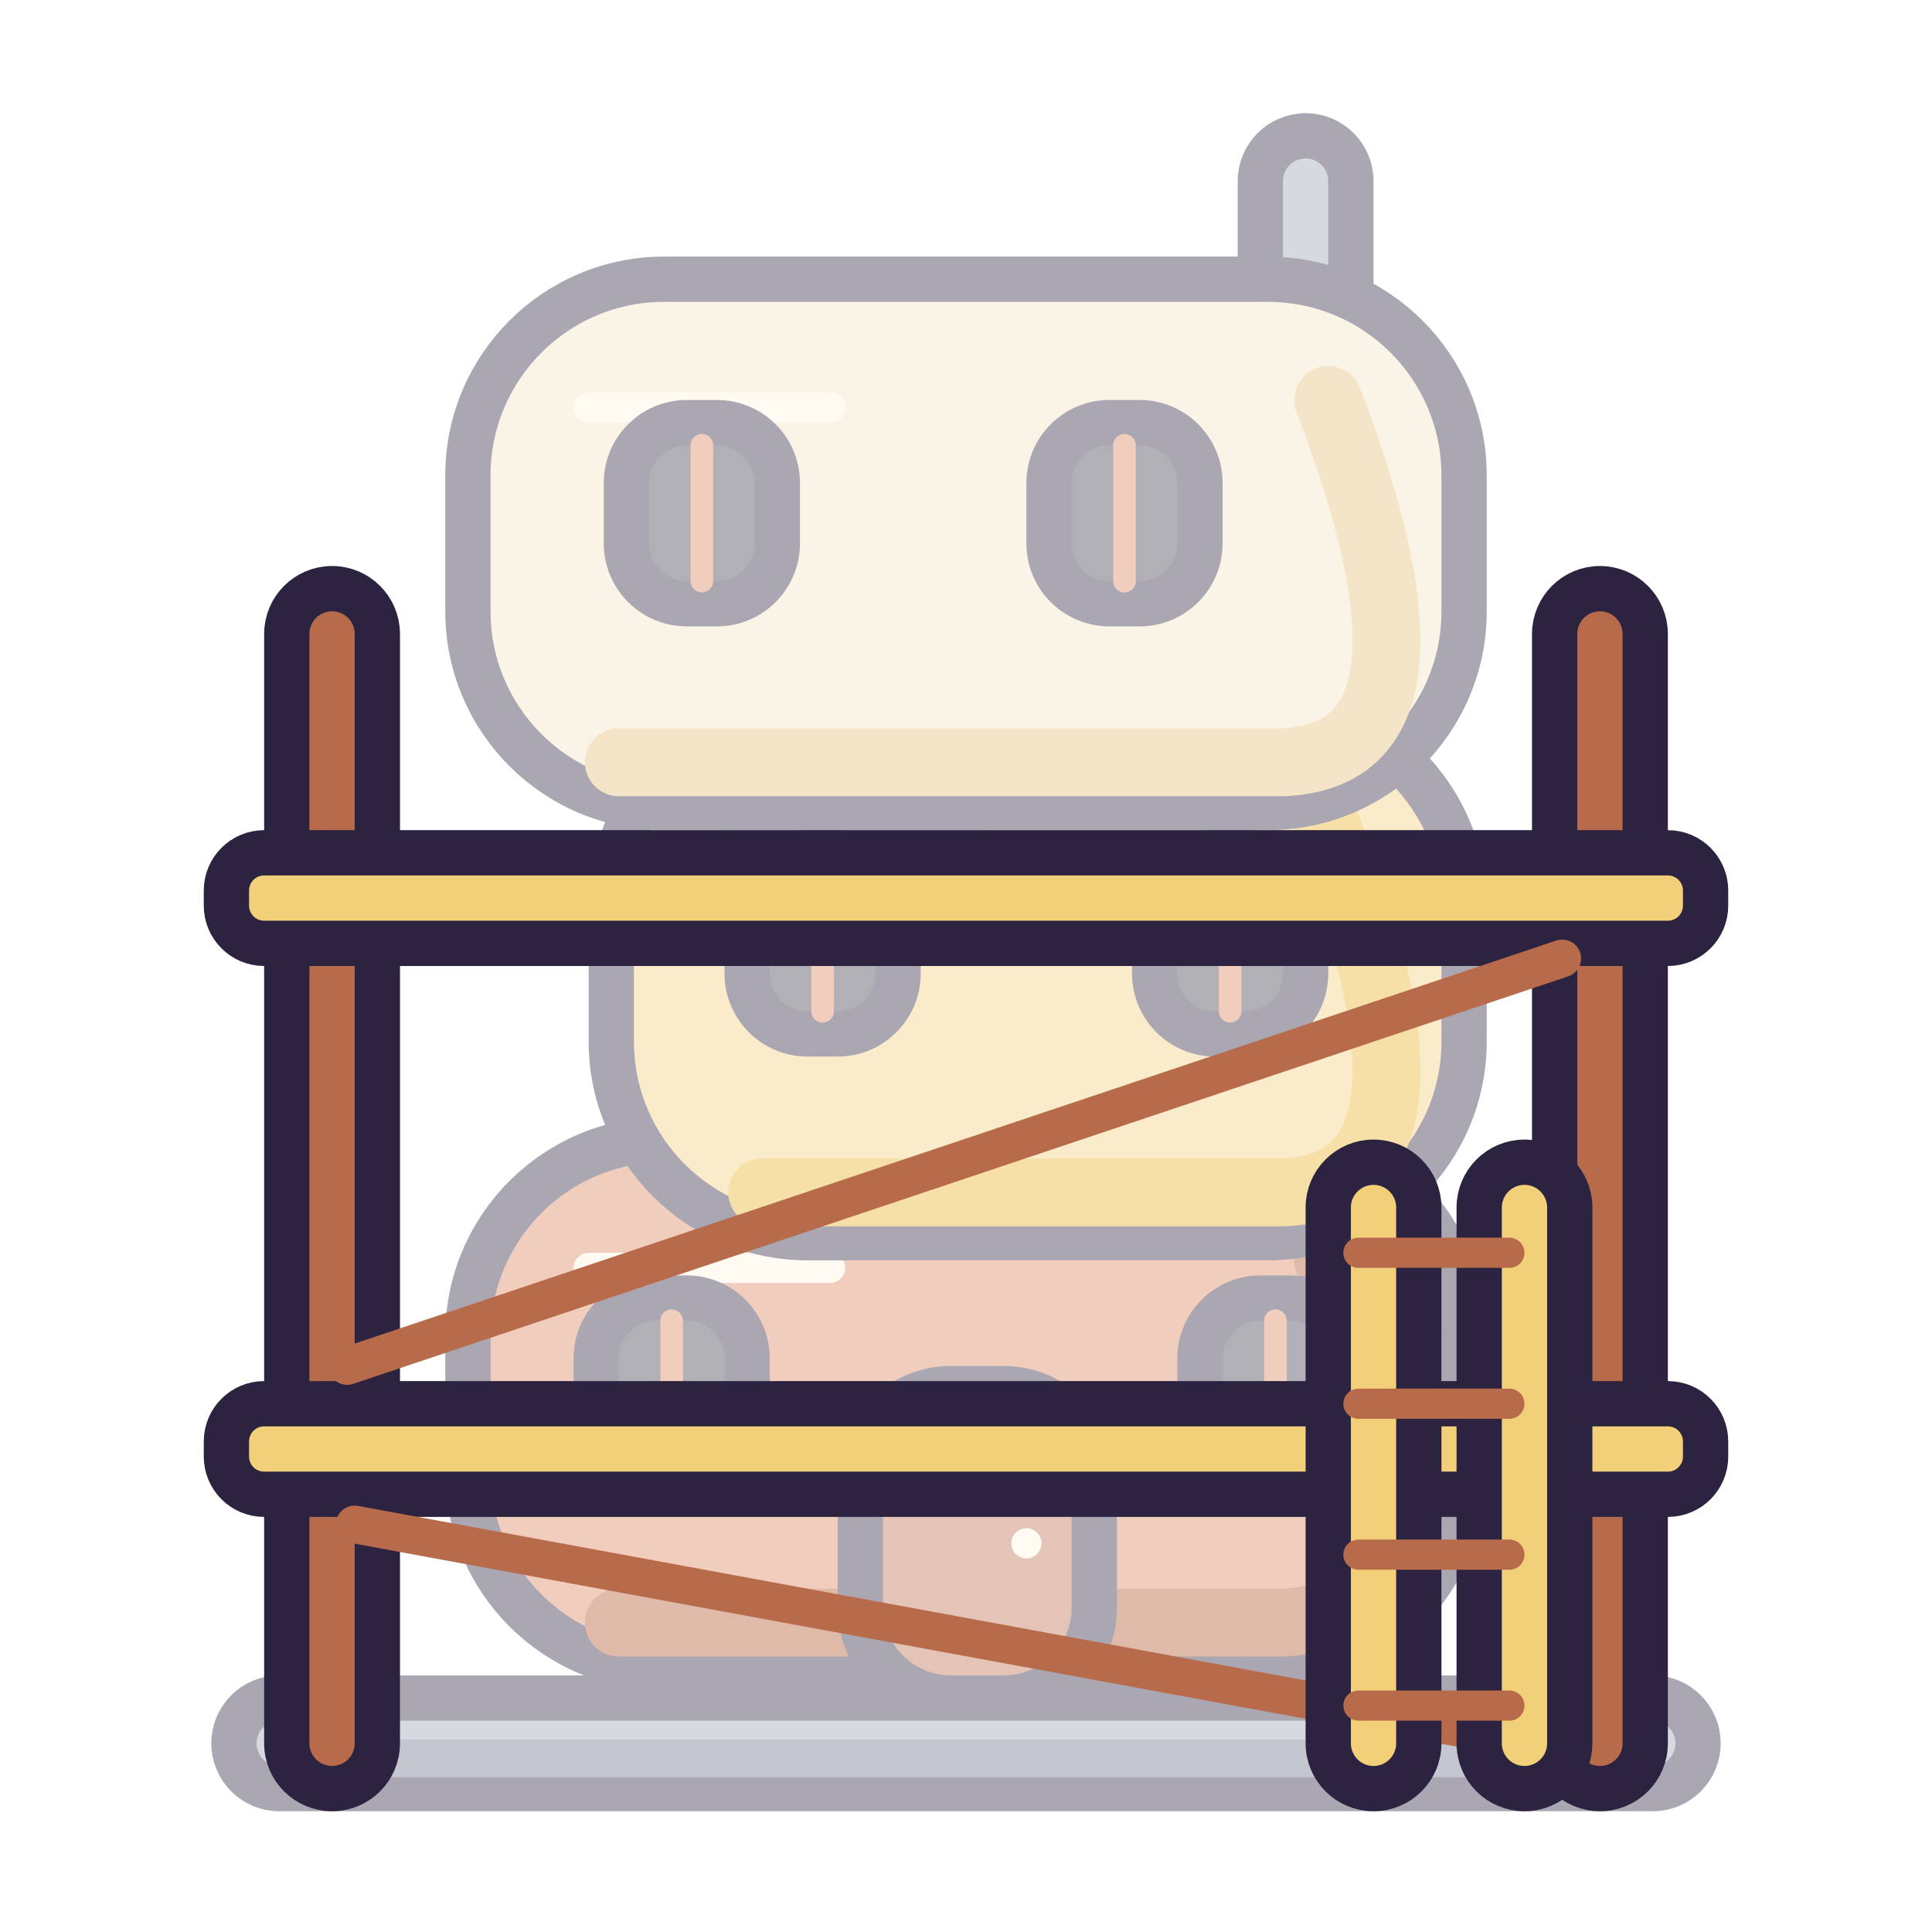
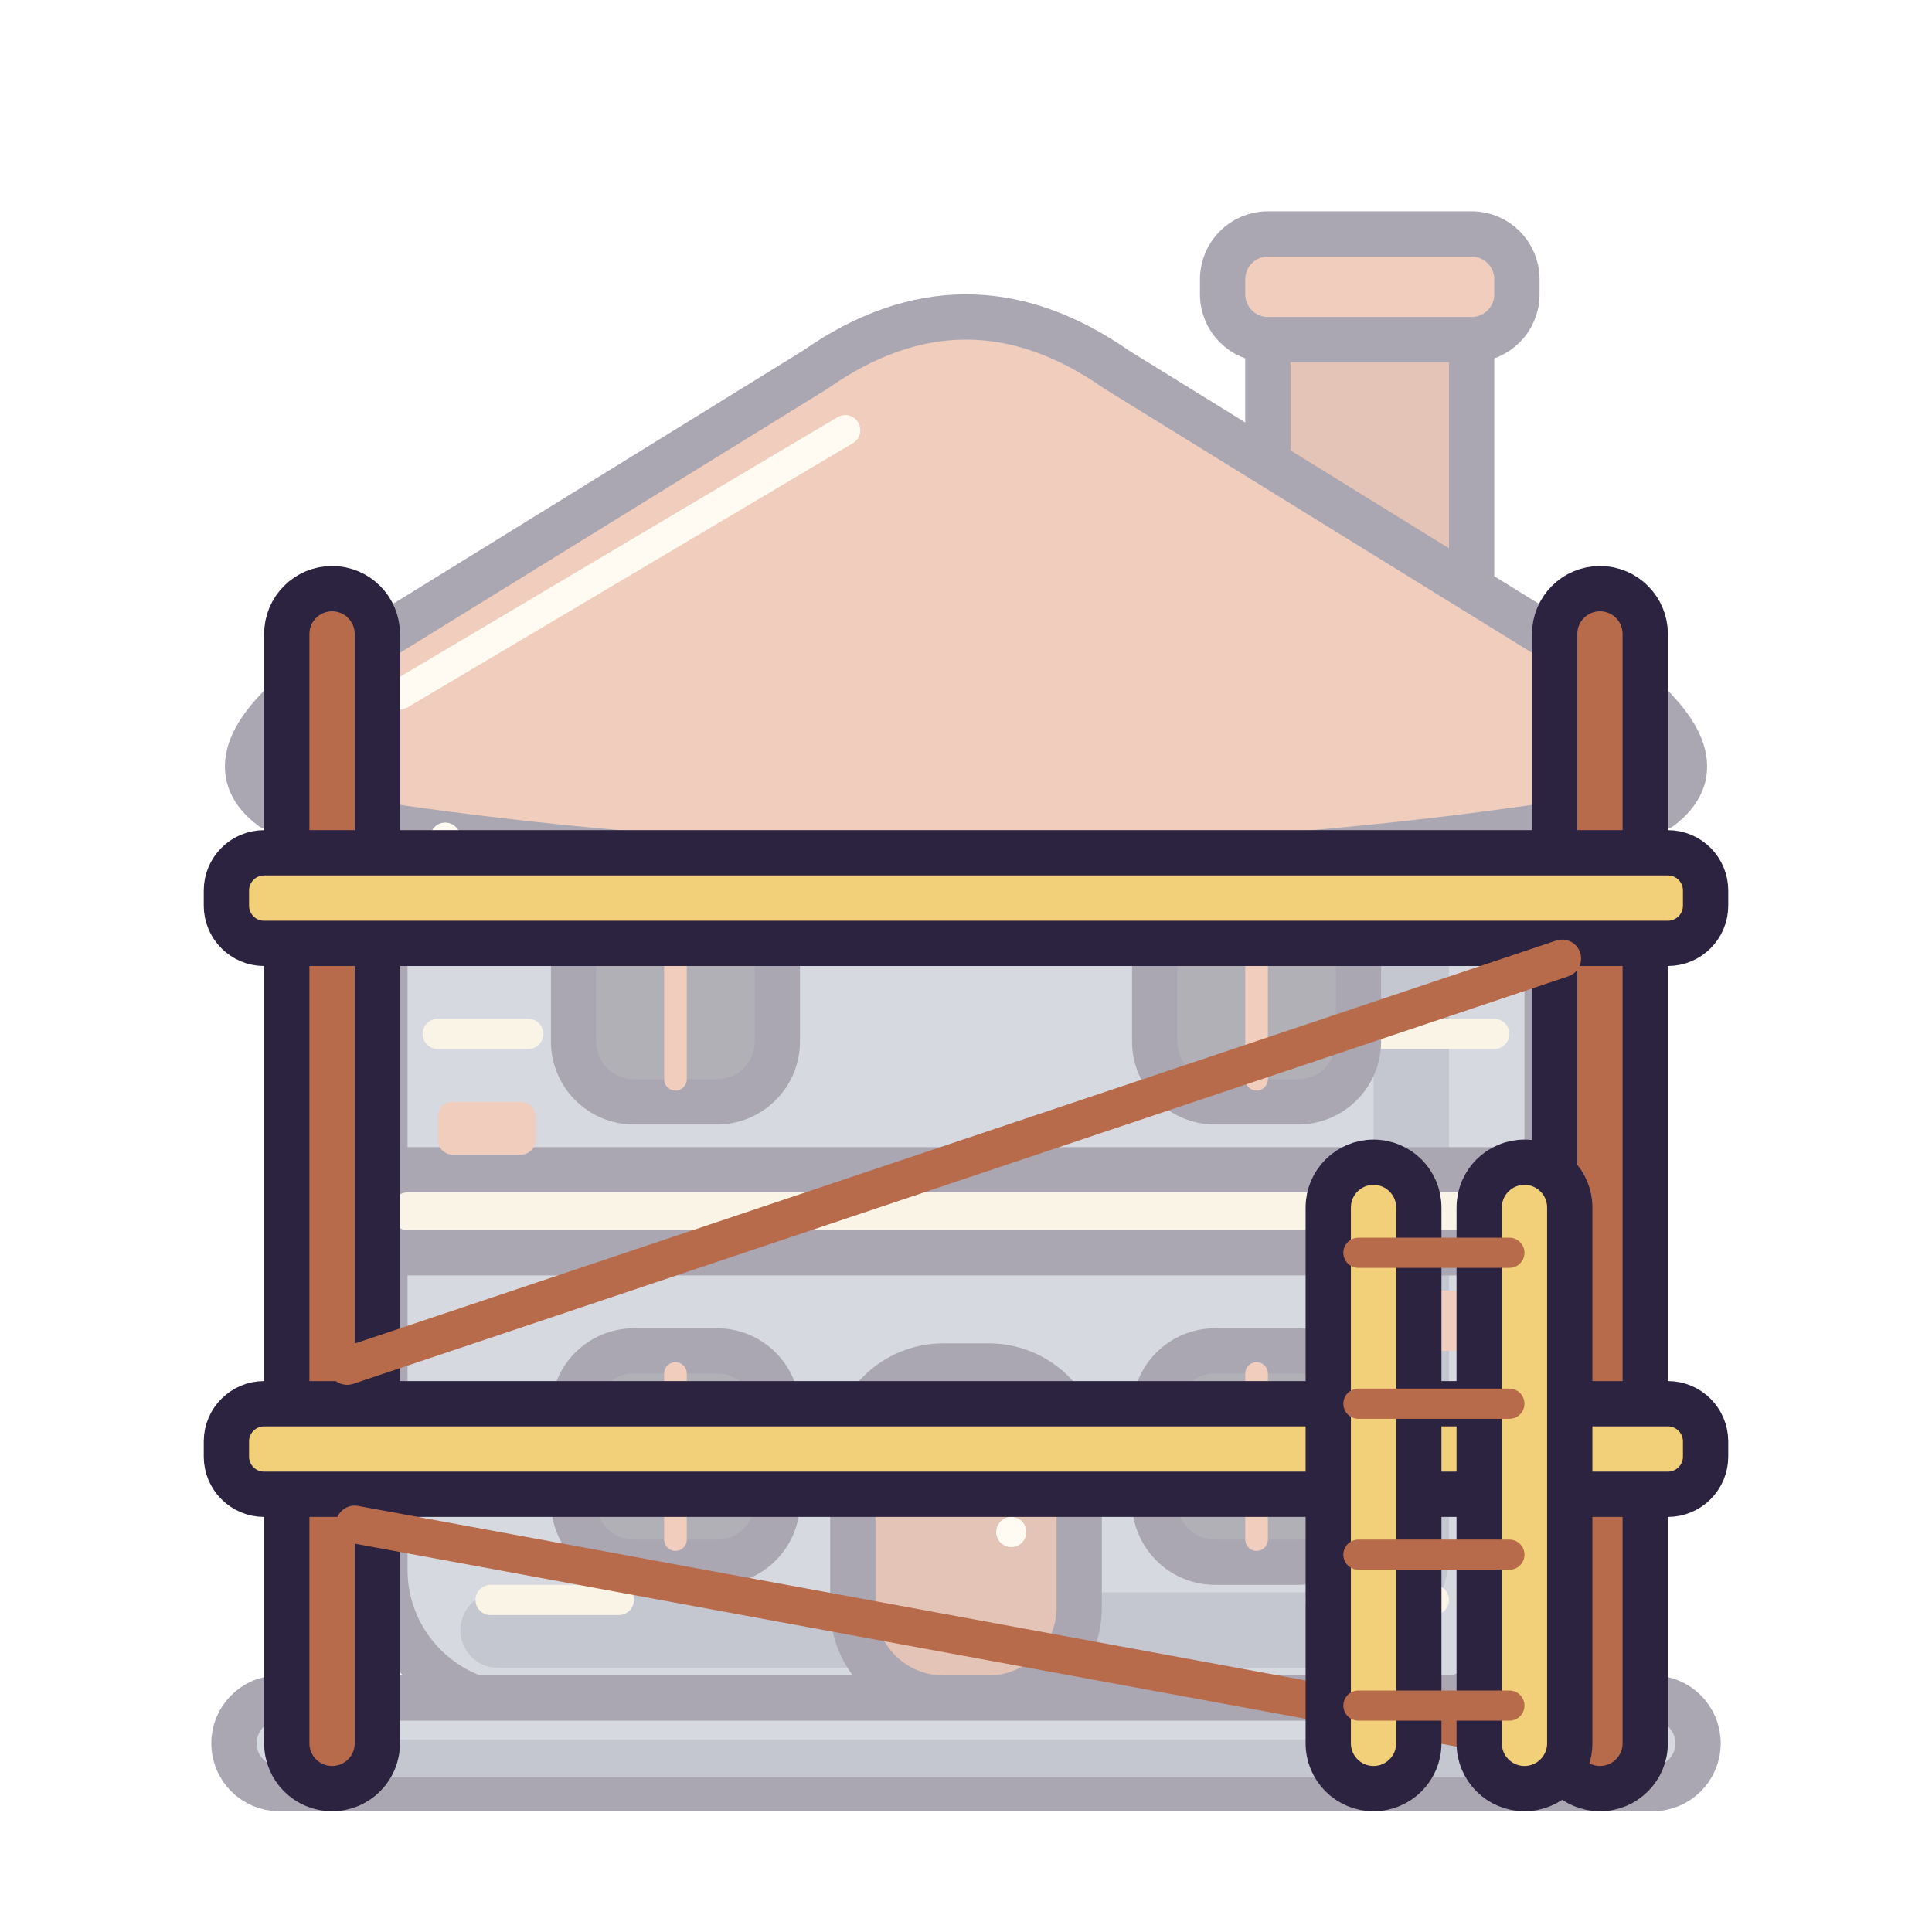
<svg xmlns="http://www.w3.org/2000/svg" version="1.1" viewBox="0 0 256 256" fill="none" stroke="#2B2340" stroke-width="6" stroke-linecap="round" stroke-linejoin="round">
  <g opacity="0.4">
-     <rect x="167" y="18" width="12" height="40" rx="6" fill="#9AA0B5" />
-     <g id="chimney-smoke-anchor" transform="translate(173 18)" />
-     <rect x="62" y="151" width="132" height="70" rx="26" fill="#D9825B" />
-     <path d="M176 167Q194 214 170 215H82" fill="none" stroke="#B05229" stroke-width="9" />
-     <path d="M78 168H110" fill="none" stroke="#FFF4DE" stroke-width="4" />
-     <rect x="81" y="94" width="113" height="70" rx="26" fill="#F2D07A" />
-     <path d="M176 110Q194 157 170 158H101" fill="none" stroke="#EAB226" stroke-width="9" />
-     <path d="M97 111H129" fill="none" stroke="#FFF4DE" stroke-width="4" />
-     <rect x="62" y="37" width="132" height="70" rx="26" fill="#F3E3C3" />
-     <path d="M176 53Q194 100 170 101H82" fill="none" stroke="#E4BF76" stroke-width="9" />
-     <path d="M78 54H110" fill="none" stroke="#FFF4DE" stroke-width="4" />
+     <rect x="168" y="37" width="27" height="68" rx="8" fill="#B86B4B" />
+     <rect x="162" y="31" width="39" height="14" rx="6" fill="#D9825B" />
+     <g id="chimney-smoke-anchor" transform="translate(181 31)" />
+     <rect x="51" y="102" width="154" height="124" rx="18" fill="#9AA0B5" />
+     <path d="M187 114V205Q187 216 174 216H66" fill="none" stroke="#6B7089" stroke-width="10" />
+     <path d="M36 107Q28 101 40 91L108 49Q128 35 148 49L216 91Q228 101 220 107Q128 123 36 107Z" fill="#D9825B" />
+     <path d="M53 92L112 57" fill="none" stroke="#FFF4DE" stroke-width="4" />
+     <rect x="49" y="155" width="158" height="11" rx="5" fill="#F3E3C3" />
+     <path d="M58 137H70M183 137H198M58 186H69M184 186H199M65 212H82M175 212H190" fill="none" stroke="#F3E3C3" stroke-width="4" />
+     <rect x="58" y="146" width="13" height="7" rx="2" fill="#D9825B" stroke="none" />
+     <rect x="182" y="171" width="15" height="8" rx="2" fill="#D9825B" stroke="none" />
    <g id="windows">
-       <rect x="83" y="56" width="20" height="24" rx="8" fill="#3D3A4A" />
-       <path d="M93 59V77" fill="none" stroke="#D9825B" stroke-width="3" />
-       <rect x="139" y="56" width="20" height="24" rx="8" fill="#3D3A4A" />
-       <path d="M149 59V77" fill="none" stroke="#D9825B" stroke-width="3" />
-       <rect x="99" y="113" width="20" height="24" rx="8" fill="#3D3A4A" />
-       <path d="M109 116V134" fill="none" stroke="#D9825B" stroke-width="3" />
-       <rect x="153" y="113" width="20" height="24" rx="8" fill="#3D3A4A" />
-       <path d="M163 116V134" fill="none" stroke="#D9825B" stroke-width="3" />
-       <rect x="79" y="172" width="20" height="24" rx="8" fill="#3D3A4A" />
-       <path d="M89 175V193" fill="none" stroke="#D9825B" stroke-width="3" />
-       <rect x="159" y="172" width="20" height="24" rx="8" fill="#3D3A4A" />
-       <path d="M169 175V193" fill="none" stroke="#D9825B" stroke-width="3" />
+       <rect x="76" y="118" width="27" height="28" rx="8" fill="#3D3A4A" />
+       <path d="M89.5 121V143" fill="none" stroke="#D9825B" stroke-width="3" />
+       <rect x="153" y="118" width="27" height="28" rx="8" fill="#3D3A4A" />
+       <path d="M166.5 121V143" fill="none" stroke="#D9825B" stroke-width="3" />
+       <rect x="76" y="179" width="27" height="28" rx="8" fill="#3D3A4A" />
+       <path d="M89.5 182V204" fill="none" stroke="#D9825B" stroke-width="3" />
+       <rect x="153" y="179" width="27" height="28" rx="8" fill="#3D3A4A" />
+       <path d="M166.5 182V204" fill="none" stroke="#D9825B" stroke-width="3" />
    </g>
-     <rect x="114" y="184" width="31" height="41" rx="12" fill="#B86B4B" />
-     <circle cx="136" cy="204.5" r="2" fill="#FFF4DE" stroke="none" />
+     <rect x="113" y="181" width="30" height="44" rx="12" fill="#B86B4B" />
+     <circle cx="134" cy="203" r="2" fill="#FFF4DE" stroke="none" />
+     <path d="M59 111V123" fill="none" stroke="#FFF4DE" stroke-width="4" />
    <rect x="31" y="225" width="194" height="12" rx="6" fill="#9AA0B5" />
    <path d="M42 233H214" fill="none" stroke="#6B7089" stroke-width="5" />
  </g>
  <g id="scaffolding">
    <rect x="38" y="78" width="12" height="159" rx="6" fill="#B86B4B" />
    <rect x="206" y="78" width="12" height="159" rx="6" fill="#B86B4B" />
    <rect x="30" y="113" width="196" height="12" rx="5" fill="#F2D07A" />
    <rect x="30" y="186" width="196" height="12" rx="5" fill="#F2D07A" />
    <path d="M46 181L207 127M47 202L199 230" fill="none" stroke="#B86B4B" stroke-width="5" />
    <rect x="176" y="154" width="12" height="83" rx="6" fill="#F2D07A" />
    <rect x="196" y="154" width="12" height="83" rx="6" fill="#F2D07A" />
    <path d="M180 166H200" fill="none" stroke="#B86B4B" stroke-width="4" />
    <path d="M180 186H200" fill="none" stroke="#B86B4B" stroke-width="4" />
    <path d="M180 206H200" fill="none" stroke="#B86B4B" stroke-width="4" />
    <path d="M180 226H200" fill="none" stroke="#B86B4B" stroke-width="4" />
  </g>
</svg>
